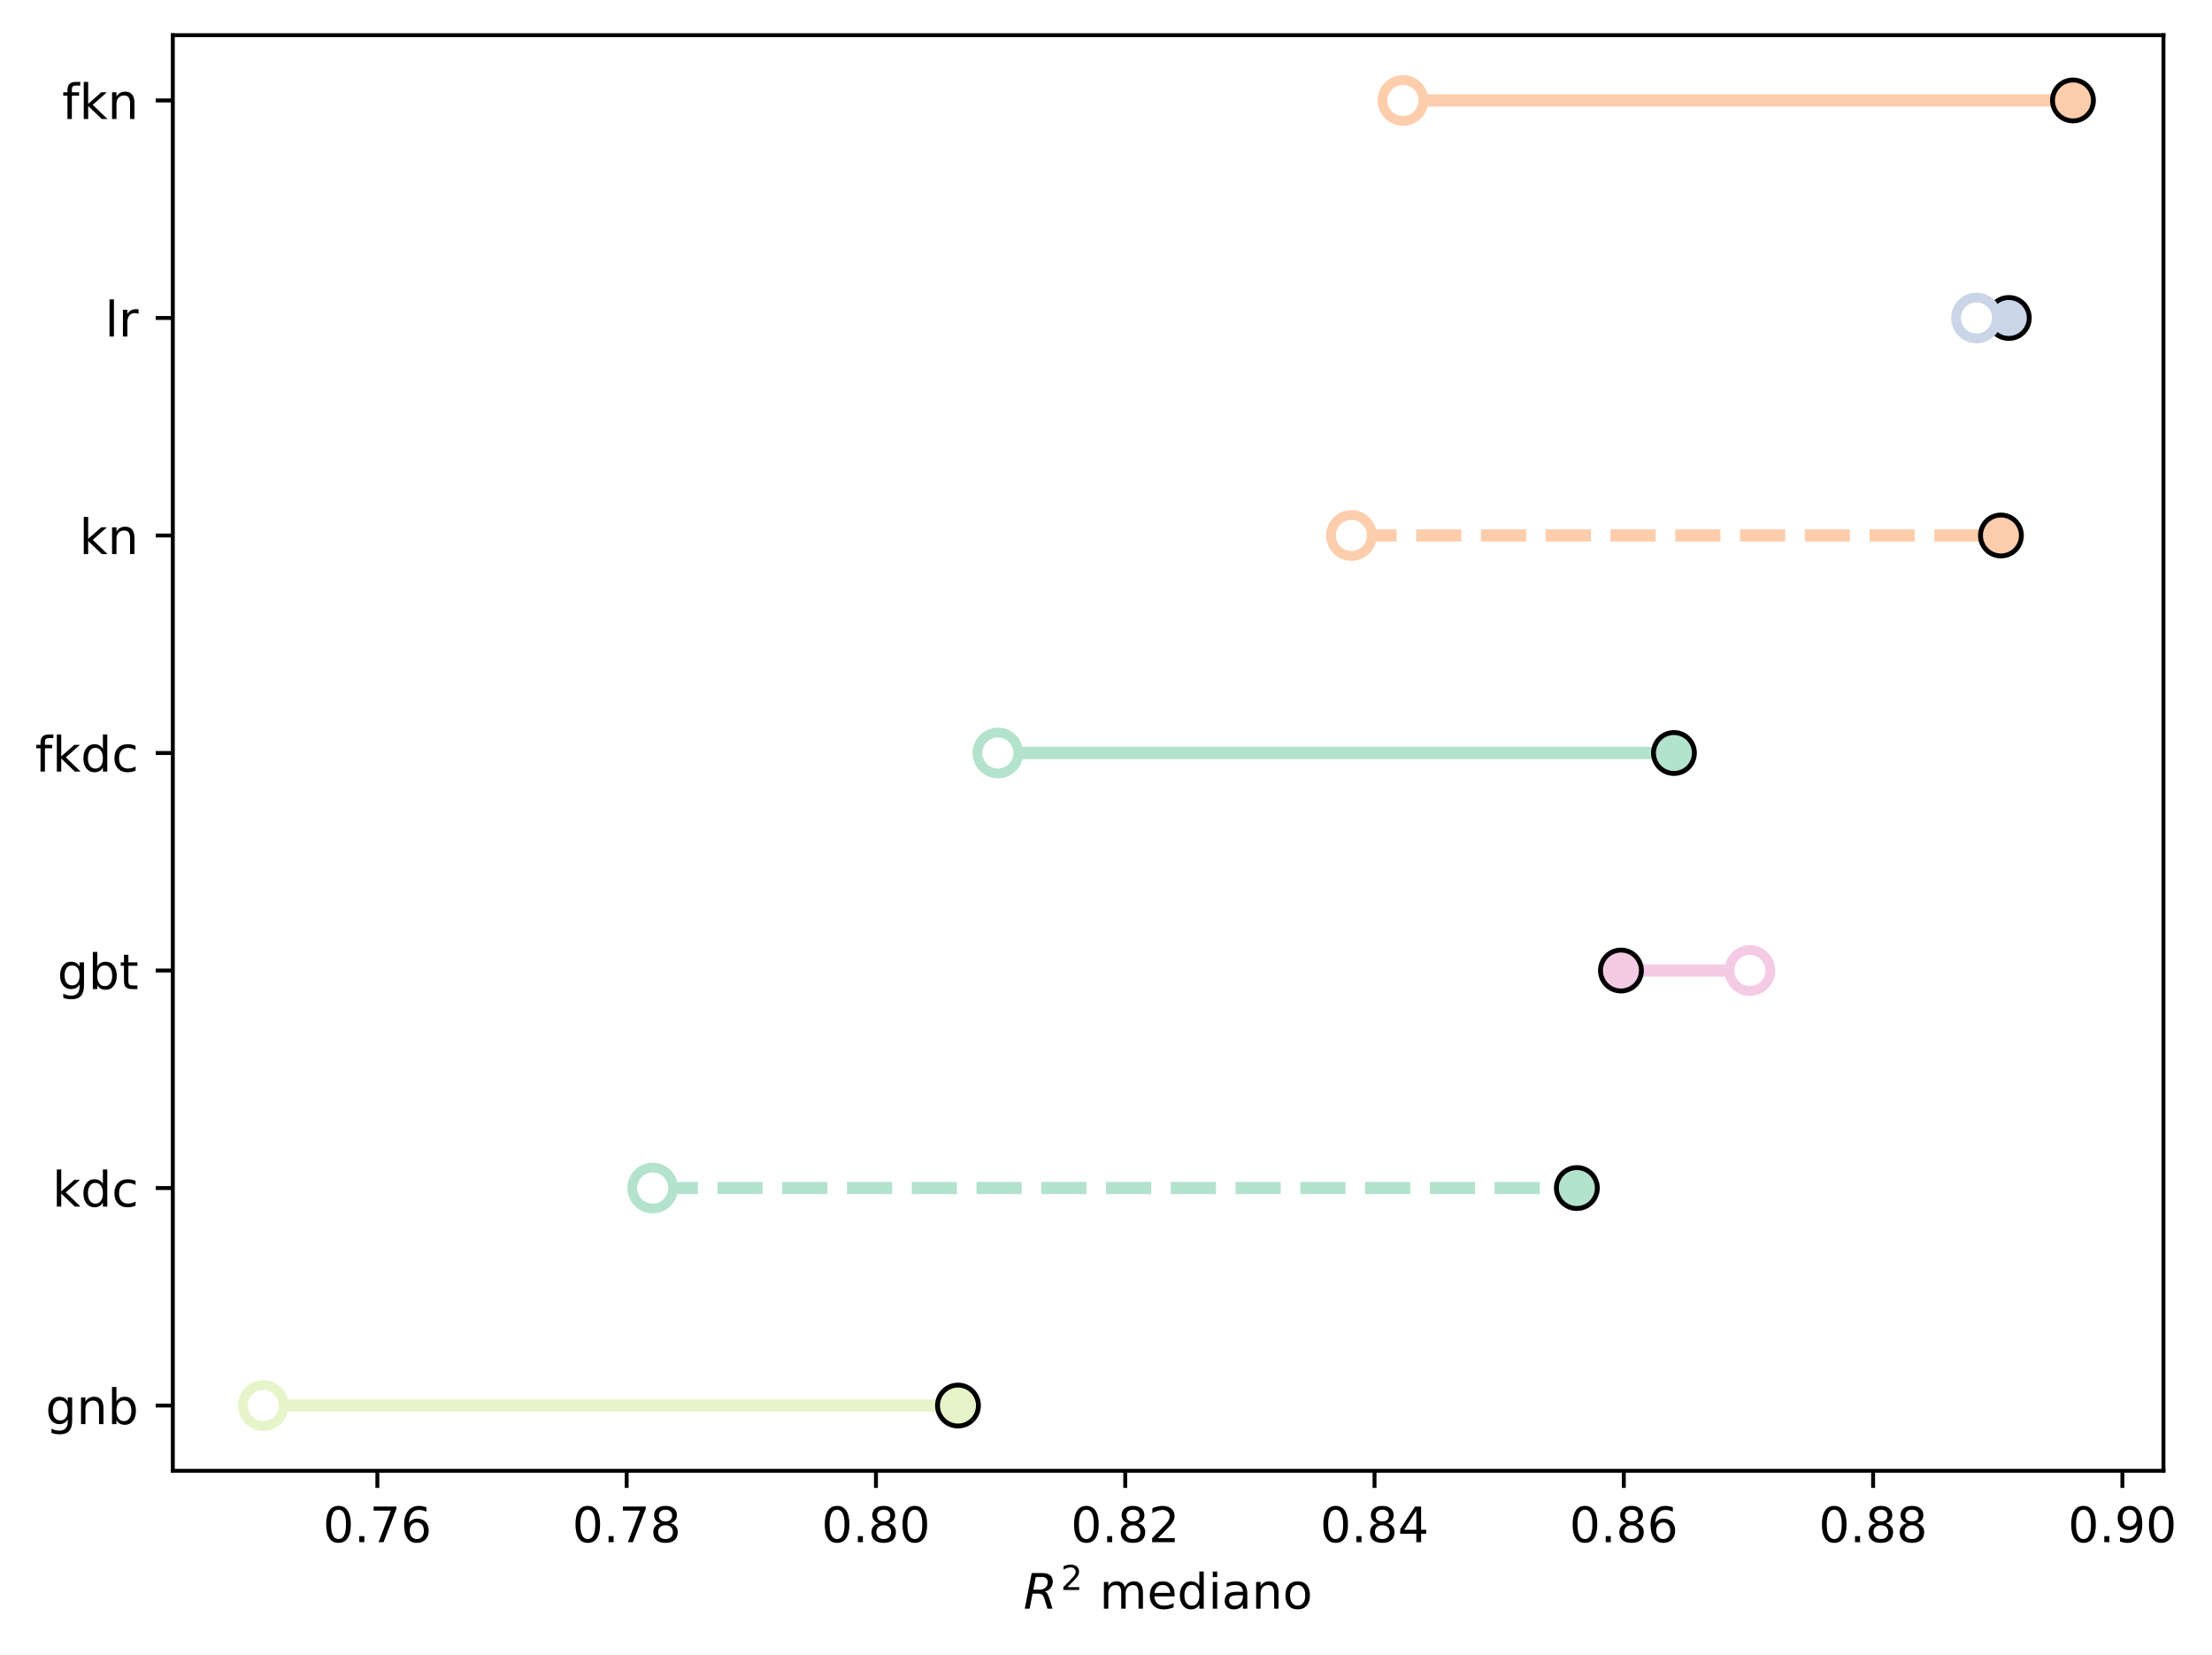
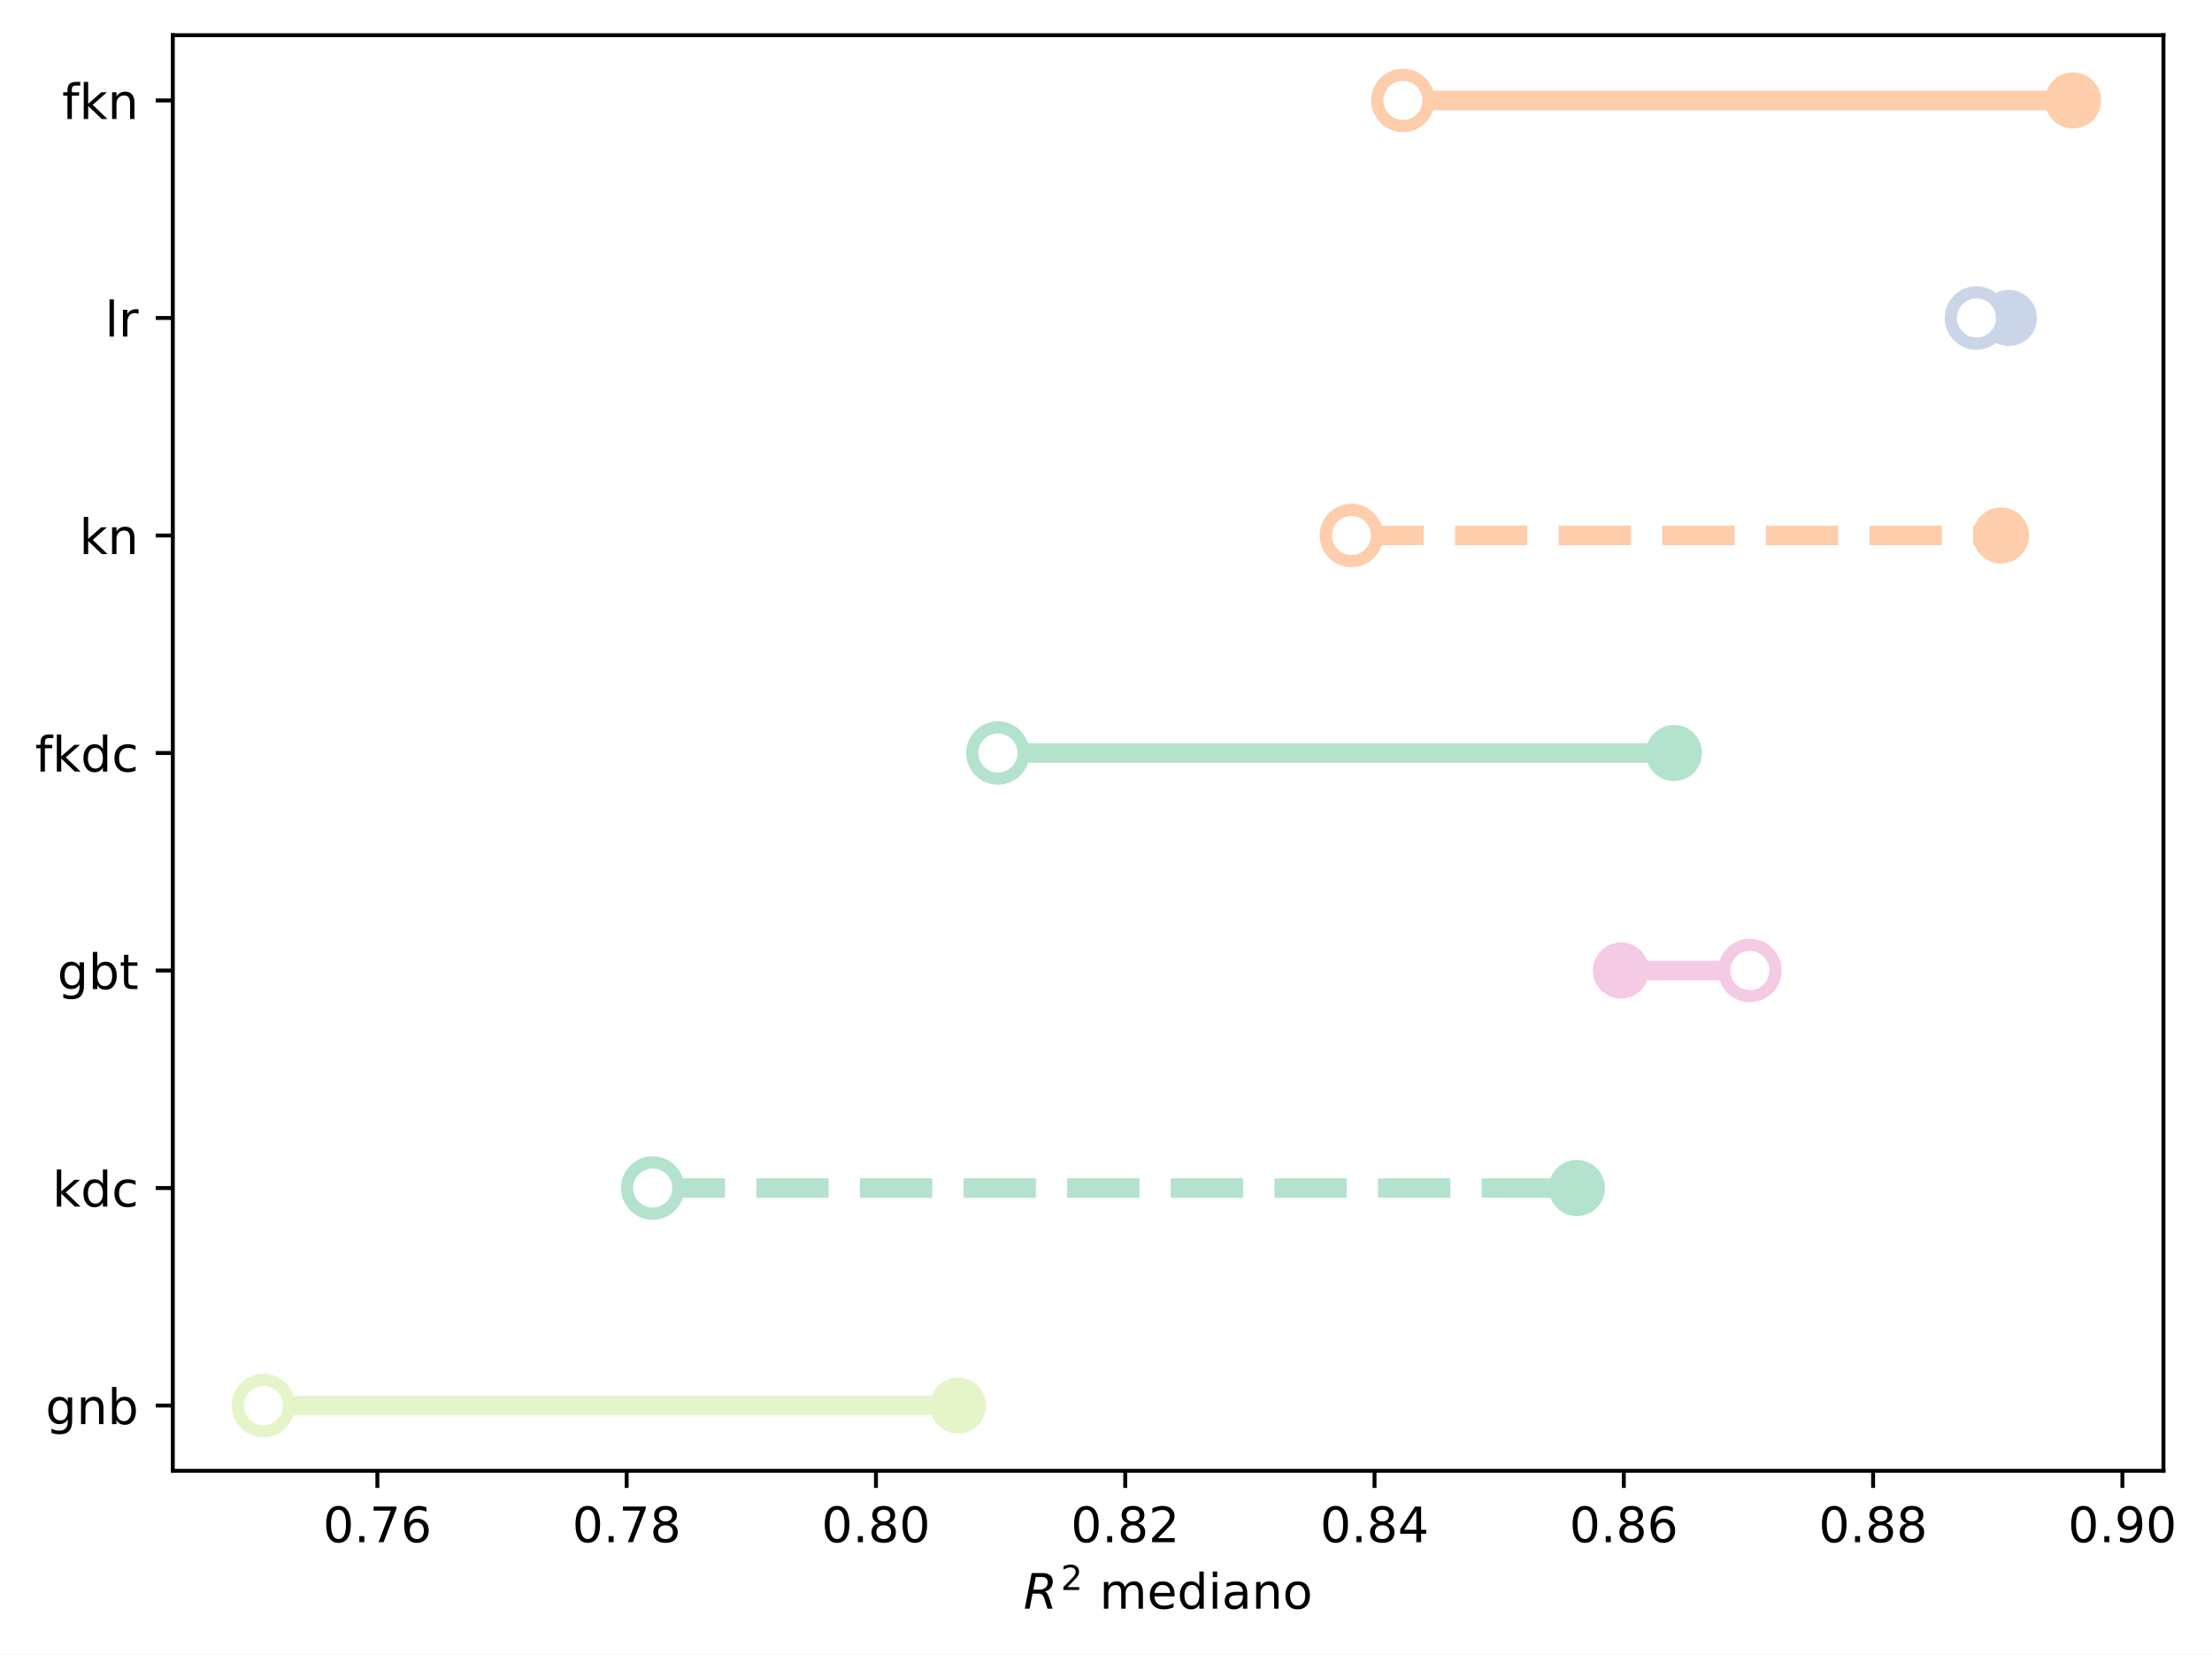
<svg xmlns="http://www.w3.org/2000/svg" xmlns:xlink="http://www.w3.org/1999/xlink" width="452.566pt" height="338.4pt" viewBox="0 0 452.566 338.4" version="1.1">
  <defs>
    <style type="text/css">*{stroke-linejoin: round; stroke-linecap: butt}</style>
  </defs>
  <g id="figure_1">
    <g id="patch_1">
      <path d="M 0 338.4  L 452.566 338.4  L 452.566 0  L 0 0  z " style="fill: #ffffff" />
    </g>
    <g id="axes_1">
      <g id="patch_2">
        <path d="M 35.358 300.844  L 442.632 300.844  L 442.632 7.2  L 35.358 7.2  z " style="fill: #ffffff" />
      </g>
      <g id="line2d_1">
-         <path d="M 53.87 287.496  L 195.998 287.496  " clip-path="url(#p94c11d3453)" style="fill: none; stroke: #e6f5c9; stroke-width: 2.5; stroke-linecap: square" />
+         <path d="M 53.87 287.496  L 195.998 287.496  " clip-path="url(#p94c11d3453)" style="fill: none; stroke: #e6f5c9; stroke-width: 4; stroke-linecap: square" />
      </g>
      <g id="line2d_2">
-         <path d="M 133.537 243.005  L 322.617 243.005  " clip-path="url(#p94c11d3453)" style="fill: none; stroke-dasharray: 9.25,4; stroke-dashoffset: 0; stroke: #b3e2cd; stroke-width: 2.5" />
+         <path d="M 133.537 243.005  L 322.617 243.005  " clip-path="url(#p94c11d3453)" style="fill: none; stroke-dasharray: 14.8,6.4; stroke-dashoffset: 0; stroke: #b3e2cd; stroke-width: 4" />
      </g>
      <g id="line2d_3">
-         <path d="M 358.016 198.513  L 331.64 198.513  " clip-path="url(#p94c11d3453)" style="fill: none; stroke: #f4cae4; stroke-width: 2.5; stroke-linecap: square" />
+         <path d="M 358.016 198.513  L 331.64 198.513  " clip-path="url(#p94c11d3453)" style="fill: none; stroke: #f4cae4; stroke-width: 4; stroke-linecap: square" />
      </g>
      <g id="line2d_4">
-         <path d="M 204.162 154.022  L 342.481 154.022  " clip-path="url(#p94c11d3453)" style="fill: none; stroke: #b3e2cd; stroke-width: 2.5; stroke-linecap: square" />
+         <path d="M 204.162 154.022  L 342.481 154.022  " clip-path="url(#p94c11d3453)" style="fill: none; stroke: #b3e2cd; stroke-width: 4; stroke-linecap: square" />
      </g>
      <g id="line2d_5">
-         <path d="M 276.498 109.53  L 409.385 109.53  " clip-path="url(#p94c11d3453)" style="fill: none; stroke-dasharray: 9.25,4; stroke-dashoffset: 0; stroke: #fdcdac; stroke-width: 2.5" />
+         <path d="M 276.498 109.53  L 409.385 109.53  " clip-path="url(#p94c11d3453)" style="fill: none; stroke-dasharray: 14.8,6.4; stroke-dashoffset: 0; stroke: #fdcdac; stroke-width: 4" />
      </g>
      <g id="line2d_6">
-         <path d="M 404.378 65.039  L 410.993 65.039  " clip-path="url(#p94c11d3453)" style="fill: none; stroke: #cbd5e8; stroke-width: 2.5; stroke-linecap: square" />
+         <path d="M 404.378 65.039  L 410.993 65.039  " clip-path="url(#p94c11d3453)" style="fill: none; stroke: #cbd5e8; stroke-width: 4; stroke-linecap: square" />
      </g>
      <g id="line2d_7">
-         <path d="M 287.042 20.547  L 424.12 20.547  " clip-path="url(#p94c11d3453)" style="fill: none; stroke: #fdcdac; stroke-width: 2.5; stroke-linecap: square" />
+         <path d="M 287.042 20.547  L 424.12 20.547  " clip-path="url(#p94c11d3453)" style="fill: none; stroke: #fdcdac; stroke-width: 4; stroke-linecap: square" />
      </g>
      <g id="matplotlib.axis_1">
        <g id="xtick_1">
          <g id="line2d_8">
            <defs>
              <path id="m38f3b05bbe" d="M 0 0  L 0 3.5  " style="stroke: #000000; stroke-width: 0.8" />
            </defs>
            <g>
              <use xlink:href="#m38f3b05bbe" x="77.209" y="300.844" style="stroke: #000000; stroke-width: 0.8" />
            </g>
          </g>
          <g id="text_1">
            <g transform="translate(66.07668 315.4422) scale(0.1 -0.1)">
              <defs>
                <path id="DejaVuSans-30" d="M 2034 4250  Q 1547 4250 1301 3770  Q 1056 3291 1056 2328  Q 1056 1369 1301 889  Q 1547 409 2034 409  Q 2525 409 2770 889  Q 3016 1369 3016 2328  Q 3016 3291 2770 3770  Q 2525 4250 2034 4250  z M 2034 4750  Q 2819 4750 3233 4129  Q 3647 3509 3647 2328  Q 3647 1150 3233 529  Q 2819 -91 2034 -91  Q 1250 -91 836 529  Q 422 1150 422 2328  Q 422 3509 836 4129  Q 1250 4750 2034 4750  z " transform="scale(0.015625)" />
                <path id="DejaVuSans-2e" d="M 684 794  L 1344 794  L 1344 0  L 684 0  L 684 794  z " transform="scale(0.015625)" />
                <path id="DejaVuSans-37" d="M 525 4666  L 3525 4666  L 3525 4397  L 1831 0  L 1172 0  L 2766 4134  L 525 4134  L 525 4666  z " transform="scale(0.015625)" />
                <path id="DejaVuSans-36" d="M 2113 2584  Q 1688 2584 1439 2293  Q 1191 2003 1191 1497  Q 1191 994 1439 701  Q 1688 409 2113 409  Q 2538 409 2786 701  Q 3034 994 3034 1497  Q 3034 2003 2786 2293  Q 2538 2584 2113 2584  z M 3366 4563  L 3366 3988  Q 3128 4100 2886 4159  Q 2644 4219 2406 4219  Q 1781 4219 1451 3797  Q 1122 3375 1075 2522  Q 1259 2794 1537 2939  Q 1816 3084 2150 3084  Q 2853 3084 3261 2657  Q 3669 2231 3669 1497  Q 3669 778 3244 343  Q 2819 -91 2113 -91  Q 1303 -91 875 529  Q 447 1150 447 2328  Q 447 3434 972 4092  Q 1497 4750 2381 4750  Q 2619 4750 2861 4703  Q 3103 4656 3366 4563  z " transform="scale(0.015625)" />
              </defs>
              <use xlink:href="#DejaVuSans-30" />
              <use xlink:href="#DejaVuSans-2e" transform="translate(63.62305 0)" />
              <use xlink:href="#DejaVuSans-37" transform="translate(95.41016 0)" />
              <use xlink:href="#DejaVuSans-36" transform="translate(159.0332 0)" />
            </g>
          </g>
        </g>
        <g id="xtick_2">
          <g id="line2d_9">
            <g>
              <use xlink:href="#m38f3b05bbe" x="128.213" y="300.844" style="stroke: #000000; stroke-width: 0.8" />
            </g>
          </g>
          <g id="text_2">
            <g transform="translate(117.08 315.4422) scale(0.1 -0.1)">
              <defs>
                <path id="DejaVuSans-38" d="M 2034 2216  Q 1584 2216 1326 1975  Q 1069 1734 1069 1313  Q 1069 891 1326 650  Q 1584 409 2034 409  Q 2484 409 2743 651  Q 3003 894 3003 1313  Q 3003 1734 2745 1975  Q 2488 2216 2034 2216  z M 1403 2484  Q 997 2584 770 2862  Q 544 3141 544 3541  Q 544 4100 942 4425  Q 1341 4750 2034 4750  Q 2731 4750 3128 4425  Q 3525 4100 3525 3541  Q 3525 3141 3298 2862  Q 3072 2584 2669 2484  Q 3125 2378 3379 2068  Q 3634 1759 3634 1313  Q 3634 634 3220 271  Q 2806 -91 2034 -91  Q 1263 -91 848 271  Q 434 634 434 1313  Q 434 1759 690 2068  Q 947 2378 1403 2484  z M 1172 3481  Q 1172 3119 1398 2916  Q 1625 2713 2034 2713  Q 2441 2713 2670 2916  Q 2900 3119 2900 3481  Q 2900 3844 2670 4047  Q 2441 4250 2034 4250  Q 1625 4250 1398 4047  Q 1172 3844 1172 3481  z " transform="scale(0.015625)" />
              </defs>
              <use xlink:href="#DejaVuSans-30" />
              <use xlink:href="#DejaVuSans-2e" transform="translate(63.62305 0)" />
              <use xlink:href="#DejaVuSans-37" transform="translate(95.41016 0)" />
              <use xlink:href="#DejaVuSans-38" transform="translate(159.0332 0)" />
            </g>
          </g>
        </g>
        <g id="xtick_3">
          <g id="line2d_10">
            <g>
              <use xlink:href="#m38f3b05bbe" x="179.216" y="300.844" style="stroke: #000000; stroke-width: 0.8" />
            </g>
          </g>
          <g id="text_3">
            <g transform="translate(168.0834 315.4422) scale(0.1 -0.1)">
              <use xlink:href="#DejaVuSans-30" />
              <use xlink:href="#DejaVuSans-2e" transform="translate(63.62305 0)" />
              <use xlink:href="#DejaVuSans-38" transform="translate(95.41016 0)" />
              <use xlink:href="#DejaVuSans-30" transform="translate(159.0332 0)" />
            </g>
          </g>
        </g>
        <g id="xtick_4">
          <g id="line2d_11">
            <g>
              <use xlink:href="#m38f3b05bbe" x="230.22" y="300.844" style="stroke: #000000; stroke-width: 0.8" />
            </g>
          </g>
          <g id="text_4">
            <g transform="translate(219.0867 315.4422) scale(0.1 -0.1)">
              <defs>
                <path id="DejaVuSans-32" d="M 1228 531  L 3431 531  L 3431 0  L 469 0  L 469 531  Q 828 903 1448 1529  Q 2069 2156 2228 2338  Q 2531 2678 2651 2914  Q 2772 3150 2772 3378  Q 2772 3750 2511 3984  Q 2250 4219 1831 4219  Q 1534 4219 1204 4116  Q 875 4013 500 3803  L 500 4441  Q 881 4594 1212 4672  Q 1544 4750 1819 4750  Q 2544 4750 2975 4387  Q 3406 4025 3406 3419  Q 3406 3131 3298 2873  Q 3191 2616 2906 2266  Q 2828 2175 2409 1742  Q 1991 1309 1228 531  z " transform="scale(0.015625)" />
              </defs>
              <use xlink:href="#DejaVuSans-30" />
              <use xlink:href="#DejaVuSans-2e" transform="translate(63.62305 0)" />
              <use xlink:href="#DejaVuSans-38" transform="translate(95.41016 0)" />
              <use xlink:href="#DejaVuSans-32" transform="translate(159.0332 0)" />
            </g>
          </g>
        </g>
        <g id="xtick_5">
          <g id="line2d_12">
            <g>
              <use xlink:href="#m38f3b05bbe" x="281.223" y="300.844" style="stroke: #000000; stroke-width: 0.8" />
            </g>
          </g>
          <g id="text_5">
            <g transform="translate(270.09 315.4422) scale(0.1 -0.1)">
              <defs>
                <path id="DejaVuSans-34" d="M 2419 4116  L 825 1625  L 2419 1625  L 2419 4116  z M 2253 4666  L 3047 4666  L 3047 1625  L 3713 1625  L 3713 1100  L 3047 1100  L 3047 0  L 2419 0  L 2419 1100  L 313 1100  L 313 1709  L 2253 4666  z " transform="scale(0.015625)" />
              </defs>
              <use xlink:href="#DejaVuSans-30" />
              <use xlink:href="#DejaVuSans-2e" transform="translate(63.62305 0)" />
              <use xlink:href="#DejaVuSans-38" transform="translate(95.41016 0)" />
              <use xlink:href="#DejaVuSans-34" transform="translate(159.0332 0)" />
            </g>
          </g>
        </g>
        <g id="xtick_6">
          <g id="line2d_13">
            <g>
              <use xlink:href="#m38f3b05bbe" x="332.226" y="300.844" style="stroke: #000000; stroke-width: 0.8" />
            </g>
          </g>
          <g id="text_6">
            <g transform="translate(321.0934 315.4422) scale(0.1 -0.1)">
              <use xlink:href="#DejaVuSans-30" />
              <use xlink:href="#DejaVuSans-2e" transform="translate(63.62305 0)" />
              <use xlink:href="#DejaVuSans-38" transform="translate(95.41016 0)" />
              <use xlink:href="#DejaVuSans-36" transform="translate(159.0332 0)" />
            </g>
          </g>
        </g>
        <g id="xtick_7">
          <g id="line2d_14">
            <g>
              <use xlink:href="#m38f3b05bbe" x="383.23" y="300.844" style="stroke: #000000; stroke-width: 0.8" />
            </g>
          </g>
          <g id="text_7">
            <g transform="translate(372.0967 315.4422) scale(0.1 -0.1)">
              <use xlink:href="#DejaVuSans-30" />
              <use xlink:href="#DejaVuSans-2e" transform="translate(63.62305 0)" />
              <use xlink:href="#DejaVuSans-38" transform="translate(95.41016 0)" />
              <use xlink:href="#DejaVuSans-38" transform="translate(159.0332 0)" />
            </g>
          </g>
        </g>
        <g id="xtick_8">
          <g id="line2d_15">
            <g>
              <use xlink:href="#m38f3b05bbe" x="434.233" y="300.844" style="stroke: #000000; stroke-width: 0.8" />
            </g>
          </g>
          <g id="text_8">
            <g transform="translate(423.1 315.4422) scale(0.1 -0.1)">
              <defs>
                <path id="DejaVuSans-39" d="M 703 97  L 703 672  Q 941 559 1184 500  Q 1428 441 1663 441  Q 2288 441 2617 861  Q 2947 1281 2994 2138  Q 2813 1869 2534 1725  Q 2256 1581 1919 1581  Q 1219 1581 811 2004  Q 403 2428 403 3163  Q 403 3881 828 4315  Q 1253 4750 1959 4750  Q 2769 4750 3195 4129  Q 3622 3509 3622 2328  Q 3622 1225 3098 567  Q 2575 -91 1691 -91  Q 1453 -91 1209 -44  Q 966 3 703 97  z M 1959 2075  Q 2384 2075 2632 2365  Q 2881 2656 2881 3163  Q 2881 3666 2632 3958  Q 2384 4250 1959 4250  Q 1534 4250 1286 3958  Q 1038 3666 1038 3163  Q 1038 2656 1286 2365  Q 1534 2075 1959 2075  z " transform="scale(0.015625)" />
              </defs>
              <use xlink:href="#DejaVuSans-30" />
              <use xlink:href="#DejaVuSans-2e" transform="translate(63.62305 0)" />
              <use xlink:href="#DejaVuSans-39" transform="translate(95.41016 0)" />
              <use xlink:href="#DejaVuSans-30" transform="translate(159.0332 0)" />
            </g>
          </g>
        </g>
        <g id="text_9">
          <g transform="translate(209.3949 329.1203) scale(0.1 -0.1)">
            <defs>
              <path id="DejaVuSans-Oblique-52" d="M 1613 4147  L 1294 2491  L 2106 2491  Q 2584 2491 2879 2755  Q 3175 3019 3175 3444  Q 3175 3784 2976 3965  Q 2778 4147 2406 4147  L 1613 4147  z M 2772 2241  Q 2972 2194 3105 2009  Q 3238 1825 3413 1275  L 3809 0  L 3144 0  L 2778 1197  Q 2638 1659 2453 1815  Q 2269 1972 1888 1972  L 1191 1972  L 806 0  L 172 0  L 1081 4666  L 2503 4666  Q 3150 4666 3495 4373  Q 3841 4081 3841 3531  Q 3841 3044 3547 2687  Q 3253 2331 2772 2241  z " transform="scale(0.015625)" />
              <path id="DejaVuSans-20" transform="scale(0.015625)" />
              <path id="DejaVuSans-6d" d="M 3328 2828  Q 3544 3216 3844 3400  Q 4144 3584 4550 3584  Q 5097 3584 5394 3201  Q 5691 2819 5691 2113  L 5691 0  L 5113 0  L 5113 2094  Q 5113 2597 4934 2840  Q 4756 3084 4391 3084  Q 3944 3084 3684 2787  Q 3425 2491 3425 1978  L 3425 0  L 2847 0  L 2847 2094  Q 2847 2600 2669 2842  Q 2491 3084 2119 3084  Q 1678 3084 1418 2786  Q 1159 2488 1159 1978  L 1159 0  L 581 0  L 581 3500  L 1159 3500  L 1159 2956  Q 1356 3278 1631 3431  Q 1906 3584 2284 3584  Q 2666 3584 2933 3390  Q 3200 3197 3328 2828  z " transform="scale(0.015625)" />
              <path id="DejaVuSans-65" d="M 3597 1894  L 3597 1613  L 953 1613  Q 991 1019 1311 708  Q 1631 397 2203 397  Q 2534 397 2845 478  Q 3156 559 3463 722  L 3463 178  Q 3153 47 2828 -22  Q 2503 -91 2169 -91  Q 1331 -91 842 396  Q 353 884 353 1716  Q 353 2575 817 3079  Q 1281 3584 2069 3584  Q 2775 3584 3186 3129  Q 3597 2675 3597 1894  z M 3022 2063  Q 3016 2534 2758 2815  Q 2500 3097 2075 3097  Q 1594 3097 1305 2825  Q 1016 2553 972 2059  L 3022 2063  z " transform="scale(0.015625)" />
              <path id="DejaVuSans-64" d="M 2906 2969  L 2906 4863  L 3481 4863  L 3481 0  L 2906 0  L 2906 525  Q 2725 213 2448 61  Q 2172 -91 1784 -91  Q 1150 -91 751 415  Q 353 922 353 1747  Q 353 2572 751 3078  Q 1150 3584 1784 3584  Q 2172 3584 2448 3432  Q 2725 3281 2906 2969  z M 947 1747  Q 947 1113 1208 752  Q 1469 391 1925 391  Q 2381 391 2643 752  Q 2906 1113 2906 1747  Q 2906 2381 2643 2742  Q 2381 3103 1925 3103  Q 1469 3103 1208 2742  Q 947 2381 947 1747  z " transform="scale(0.015625)" />
              <path id="DejaVuSans-69" d="M 603 3500  L 1178 3500  L 1178 0  L 603 0  L 603 3500  z M 603 4863  L 1178 4863  L 1178 4134  L 603 4134  L 603 4863  z " transform="scale(0.015625)" />
              <path id="DejaVuSans-61" d="M 2194 1759  Q 1497 1759 1228 1600  Q 959 1441 959 1056  Q 959 750 1161 570  Q 1363 391 1709 391  Q 2188 391 2477 730  Q 2766 1069 2766 1631  L 2766 1759  L 2194 1759  z M 3341 1997  L 3341 0  L 2766 0  L 2766 531  Q 2569 213 2275 61  Q 1981 -91 1556 -91  Q 1019 -91 701 211  Q 384 513 384 1019  Q 384 1609 779 1909  Q 1175 2209 1959 2209  L 2766 2209  L 2766 2266  Q 2766 2663 2505 2880  Q 2244 3097 1772 3097  Q 1472 3097 1187 3025  Q 903 2953 641 2809  L 641 3341  Q 956 3463 1253 3523  Q 1550 3584 1831 3584  Q 2591 3584 2966 3190  Q 3341 2797 3341 1997  z " transform="scale(0.015625)" />
              <path id="DejaVuSans-6e" d="M 3513 2113  L 3513 0  L 2938 0  L 2938 2094  Q 2938 2591 2744 2837  Q 2550 3084 2163 3084  Q 1697 3084 1428 2787  Q 1159 2491 1159 1978  L 1159 0  L 581 0  L 581 3500  L 1159 3500  L 1159 2956  Q 1366 3272 1645 3428  Q 1925 3584 2291 3584  Q 2894 3584 3203 3211  Q 3513 2838 3513 2113  z " transform="scale(0.015625)" />
              <path id="DejaVuSans-6f" d="M 1959 3097  Q 1497 3097 1228 2736  Q 959 2375 959 1747  Q 959 1119 1226 758  Q 1494 397 1959 397  Q 2419 397 2687 759  Q 2956 1122 2956 1747  Q 2956 2369 2687 2733  Q 2419 3097 1959 3097  z M 1959 3584  Q 2709 3584 3137 3096  Q 3566 2609 3566 1747  Q 3566 888 3137 398  Q 2709 -91 1959 -91  Q 1206 -91 779 398  Q 353 888 353 1747  Q 353 2609 779 3096  Q 1206 3584 1959 3584  z " transform="scale(0.015625)" />
            </defs>
            <use xlink:href="#DejaVuSans-Oblique-52" transform="translate(0 0.765625)" />
            <use xlink:href="#DejaVuSans-32" transform="translate(76.49919 39.04688) scale(0.7)" />
            <use xlink:href="#DejaVuSans-20" transform="translate(123.7697 0.765625)" />
            <use xlink:href="#DejaVuSans-6d" transform="translate(155.5568 0.765625)" />
            <use xlink:href="#DejaVuSans-65" transform="translate(252.9689 0.765625)" />
            <use xlink:href="#DejaVuSans-64" transform="translate(314.4924 0.765625)" />
            <use xlink:href="#DejaVuSans-69" transform="translate(377.9689 0.765625)" />
            <use xlink:href="#DejaVuSans-61" transform="translate(405.7521 0.765625)" />
            <use xlink:href="#DejaVuSans-6e" transform="translate(467.0314 0.765625)" />
            <use xlink:href="#DejaVuSans-6f" transform="translate(530.4103 0.765625)" />
          </g>
        </g>
      </g>
      <g id="matplotlib.axis_2">
        <g id="ytick_1">
          <g id="line2d_16">
            <defs>
              <path id="mbd2f377c6c" d="M 0 0  L -3.5 0  " style="stroke: #000000; stroke-width: 0.8" />
            </defs>
            <g>
              <use xlink:href="#mbd2f377c6c" x="35.358" y="287.496" style="stroke: #000000; stroke-width: 0.8" />
            </g>
          </g>
          <g id="text_10">
            <g transform="translate(9.323438 291.2955) scale(0.1 -0.1)">
              <defs>
                <path id="DejaVuSans-67" d="M 2906 1791  Q 2906 2416 2648 2759  Q 2391 3103 1925 3103  Q 1463 3103 1205 2759  Q 947 2416 947 1791  Q 947 1169 1205 825  Q 1463 481 1925 481  Q 2391 481 2648 825  Q 2906 1169 2906 1791  z M 3481 434  Q 3481 -459 3084 -895  Q 2688 -1331 1869 -1331  Q 1566 -1331 1297 -1286  Q 1028 -1241 775 -1147  L 775 -588  Q 1028 -725 1275 -790  Q 1522 -856 1778 -856  Q 2344 -856 2625 -561  Q 2906 -266 2906 331  L 2906 616  Q 2728 306 2450 153  Q 2172 0 1784 0  Q 1141 0 747 490  Q 353 981 353 1791  Q 353 2603 747 3093  Q 1141 3584 1784 3584  Q 2172 3584 2450 3431  Q 2728 3278 2906 2969  L 2906 3500  L 3481 3500  L 3481 434  z " transform="scale(0.015625)" />
                <path id="DejaVuSans-62" d="M 3116 1747  Q 3116 2381 2855 2742  Q 2594 3103 2138 3103  Q 1681 3103 1420 2742  Q 1159 2381 1159 1747  Q 1159 1113 1420 752  Q 1681 391 2138 391  Q 2594 391 2855 752  Q 3116 1113 3116 1747  z M 1159 2969  Q 1341 3281 1617 3432  Q 1894 3584 2278 3584  Q 2916 3584 3314 3078  Q 3713 2572 3713 1747  Q 3713 922 3314 415  Q 2916 -91 2278 -91  Q 1894 -91 1617 61  Q 1341 213 1159 525  L 1159 0  L 581 0  L 581 4863  L 1159 4863  L 1159 2969  z " transform="scale(0.015625)" />
              </defs>
              <use xlink:href="#DejaVuSans-67" />
              <use xlink:href="#DejaVuSans-6e" transform="translate(63.47656 0)" />
              <use xlink:href="#DejaVuSans-62" transform="translate(126.8555 0)" />
            </g>
          </g>
        </g>
        <g id="ytick_2">
          <g id="line2d_17">
            <g>
              <use xlink:href="#mbd2f377c6c" x="35.358" y="243.005" style="stroke: #000000; stroke-width: 0.8" />
            </g>
          </g>
          <g id="text_11">
            <g transform="translate(10.72031 246.804) scale(0.1 -0.1)">
              <defs>
                <path id="DejaVuSans-6b" d="M 581 4863  L 1159 4863  L 1159 1991  L 2875 3500  L 3609 3500  L 1753 1863  L 3688 0  L 2938 0  L 1159 1709  L 1159 0  L 581 0  L 581 4863  z " transform="scale(0.015625)" />
                <path id="DejaVuSans-63" d="M 3122 3366  L 3122 2828  Q 2878 2963 2633 3030  Q 2388 3097 2138 3097  Q 1578 3097 1268 2742  Q 959 2388 959 1747  Q 959 1106 1268 751  Q 1578 397 2138 397  Q 2388 397 2633 464  Q 2878 531 3122 666  L 3122 134  Q 2881 22 2623 -34  Q 2366 -91 2075 -91  Q 1284 -91 818 406  Q 353 903 353 1747  Q 353 2603 823 3093  Q 1294 3584 2113 3584  Q 2378 3584 2631 3529  Q 2884 3475 3122 3366  z " transform="scale(0.015625)" />
              </defs>
              <use xlink:href="#DejaVuSans-6b" />
              <use xlink:href="#DejaVuSans-64" transform="translate(57.91016 0)" />
              <use xlink:href="#DejaVuSans-63" transform="translate(121.3867 0)" />
            </g>
          </g>
        </g>
        <g id="ytick_3">
          <g id="line2d_18">
            <g>
              <use xlink:href="#mbd2f377c6c" x="35.358" y="198.513" style="stroke: #000000; stroke-width: 0.8" />
            </g>
          </g>
          <g id="text_12">
            <g transform="translate(11.74062 202.3126) scale(0.1 -0.1)">
              <defs>
                <path id="DejaVuSans-74" d="M 1172 4494  L 1172 3500  L 2356 3500  L 2356 3053  L 1172 3053  L 1172 1153  Q 1172 725 1289 603  Q 1406 481 1766 481  L 2356 481  L 2356 0  L 1766 0  Q 1100 0 847 248  Q 594 497 594 1153  L 594 3053  L 172 3053  L 172 3500  L 594 3500  L 594 4494  L 1172 4494  z " transform="scale(0.015625)" />
              </defs>
              <use xlink:href="#DejaVuSans-67" />
              <use xlink:href="#DejaVuSans-62" transform="translate(63.47656 0)" />
              <use xlink:href="#DejaVuSans-74" transform="translate(126.9531 0)" />
            </g>
          </g>
        </g>
        <g id="ytick_4">
          <g id="line2d_19">
            <g>
              <use xlink:href="#mbd2f377c6c" x="35.358" y="154.022" style="stroke: #000000; stroke-width: 0.8" />
            </g>
          </g>
          <g id="text_13">
            <g transform="translate(7.2 157.8211) scale(0.1 -0.1)">
              <defs>
                <path id="DejaVuSans-66" d="M 2375 4863  L 2375 4384  L 1825 4384  Q 1516 4384 1395 4259  Q 1275 4134 1275 3809  L 1275 3500  L 2222 3500  L 2222 3053  L 1275 3053  L 1275 0  L 697 0  L 697 3053  L 147 3053  L 147 3500  L 697 3500  L 697 3744  Q 697 4328 969 4595  Q 1241 4863 1831 4863  L 2375 4863  z " transform="scale(0.015625)" />
              </defs>
              <use xlink:href="#DejaVuSans-66" />
              <use xlink:href="#DejaVuSans-6b" transform="translate(35.20508 0)" />
              <use xlink:href="#DejaVuSans-64" transform="translate(93.11523 0)" />
              <use xlink:href="#DejaVuSans-63" transform="translate(156.5918 0)" />
            </g>
          </g>
        </g>
        <g id="ytick_5">
          <g id="line2d_20">
            <g>
              <use xlink:href="#mbd2f377c6c" x="35.358" y="109.53" style="stroke: #000000; stroke-width: 0.8" />
            </g>
          </g>
          <g id="text_14">
            <g transform="translate(16.22969 113.3296) scale(0.1 -0.1)">
              <use xlink:href="#DejaVuSans-6b" />
              <use xlink:href="#DejaVuSans-6e" transform="translate(57.91016 0)" />
            </g>
          </g>
        </g>
        <g id="ytick_6">
          <g id="line2d_21">
            <g>
              <use xlink:href="#mbd2f377c6c" x="35.358" y="65.039" style="stroke: #000000; stroke-width: 0.8" />
            </g>
          </g>
          <g id="text_15">
            <g transform="translate(21.46875 68.83814) scale(0.1 -0.1)">
              <defs>
                <path id="DejaVuSans-6c" d="M 603 4863  L 1178 4863  L 1178 0  L 603 0  L 603 4863  z " transform="scale(0.015625)" />
                <path id="DejaVuSans-72" d="M 2631 2963  Q 2534 3019 2420 3045  Q 2306 3072 2169 3072  Q 1681 3072 1420 2755  Q 1159 2438 1159 1844  L 1159 0  L 581 0  L 581 3500  L 1159 3500  L 1159 2956  Q 1341 3275 1631 3429  Q 1922 3584 2338 3584  Q 2397 3584 2469 3576  Q 2541 3569 2628 3553  L 2631 2963  z " transform="scale(0.015625)" />
              </defs>
              <use xlink:href="#DejaVuSans-6c" />
              <use xlink:href="#DejaVuSans-72" transform="translate(27.7832 0)" />
            </g>
          </g>
        </g>
        <g id="ytick_7">
          <g id="line2d_22">
            <g>
              <use xlink:href="#mbd2f377c6c" x="35.358" y="20.547" style="stroke: #000000; stroke-width: 0.8" />
            </g>
          </g>
          <g id="text_16">
            <g transform="translate(12.70937 24.34666) scale(0.1 -0.1)">
              <use xlink:href="#DejaVuSans-66" />
              <use xlink:href="#DejaVuSans-6b" transform="translate(35.20508 0)" />
              <use xlink:href="#DejaVuSans-6e" transform="translate(93.11523 0)" />
            </g>
          </g>
        </g>
      </g>
      <g id="PathCollection_1">
        <defs>
-           <path id="mc0f73fe327" d="M 0 4.183  C 1.109 4.183 2.174 3.743 2.958 2.958  C 3.743 2.174 4.183 1.109 4.183 0  C 4.183 -1.109 3.743 -2.174 2.958 -2.958  C 2.174 -3.743 1.109 -4.183 0 -4.183  C -1.109 -4.183 -2.174 -3.743 -2.958 -2.958  C -3.743 -2.174 -4.183 -1.109 -4.183 0  C -4.183 1.109 -3.743 2.174 -2.958 2.958  C -2.174 3.743 -1.109 4.183 0 4.183  z " style="stroke: #000000" />
-         </defs>
-         <g clip-path="url(#p94c11d3453)">
-           <use xlink:href="#mc0f73fe327" x="195.998" y="287.496" style="fill: #e6f5c9; stroke: #000000" />
+           <path id="mc347e6bb19" d="M 0 5.244  C 1.391 5.244 2.725 4.691 3.708 3.708  C 4.691 2.725 5.244 1.391 5.244 0  C 5.244 -1.391 4.691 -2.725 3.708 -3.708  C 2.725 -4.691 1.391 -5.244 0 -5.244  C -1.391 -5.244 -2.725 -4.691 -3.708 -3.708  C -4.691 -2.725 -5.244 -1.391 -5.244 0  C -5.244 1.391 -4.691 2.725 -3.708 3.708  C -2.725 4.691 -1.391 5.244 0 5.244  z " style="stroke: #e6f5c9" />
+         </defs>
+         <g clip-path="url(#p94c11d3453)">
+           <use xlink:href="#mc347e6bb19" x="195.998" y="287.496" style="fill: #e6f5c9; stroke: #e6f5c9" />
        </g>
      </g>
      <g id="PathCollection_2">
        <defs>
-           <path id="ma31b6b790f" d="M 0 4.183  C 1.109 4.183 2.174 3.743 2.958 2.958  C 3.743 2.174 4.183 1.109 4.183 0  C 4.183 -1.109 3.743 -2.174 2.958 -2.958  C 2.174 -3.743 1.109 -4.183 0 -4.183  C -1.109 -4.183 -2.174 -3.743 -2.958 -2.958  C -3.743 -2.174 -4.183 -1.109 -4.183 0  C -4.183 1.109 -3.743 2.174 -2.958 2.958  C -2.174 3.743 -1.109 4.183 0 4.183  z " style="stroke: #e6f5c9; stroke-width: 2" />
-         </defs>
-         <g clip-path="url(#p94c11d3453)">
-           <use xlink:href="#ma31b6b790f" x="53.87" y="287.496" style="fill: #ffffff; stroke: #e6f5c9; stroke-width: 2" />
+           <path id="m69fabe92b5" d="M 0 5.244  C 1.391 5.244 2.725 4.691 3.708 3.708  C 4.691 2.725 5.244 1.391 5.244 0  C 5.244 -1.391 4.691 -2.725 3.708 -3.708  C 2.725 -4.691 1.391 -5.244 0 -5.244  C -1.391 -5.244 -2.725 -4.691 -3.708 -3.708  C -4.691 -2.725 -5.244 -1.391 -5.244 0  C -5.244 1.391 -4.691 2.725 -3.708 3.708  C -2.725 4.691 -1.391 5.244 0 5.244  z " style="stroke: #e6f5c9; stroke-width: 2.5" />
+         </defs>
+         <g clip-path="url(#p94c11d3453)">
+           <use xlink:href="#m69fabe92b5" x="53.87" y="287.496" style="fill: #ffffff; stroke: #e6f5c9; stroke-width: 2.5" />
        </g>
      </g>
      <g id="PathCollection_3">
        <defs>
-           <path id="mc43c6efc77" d="M 0 4.183  C 1.109 4.183 2.174 3.743 2.958 2.958  C 3.743 2.174 4.183 1.109 4.183 0  C 4.183 -1.109 3.743 -2.174 2.958 -2.958  C 2.174 -3.743 1.109 -4.183 0 -4.183  C -1.109 -4.183 -2.174 -3.743 -2.958 -2.958  C -3.743 -2.174 -4.183 -1.109 -4.183 0  C -4.183 1.109 -3.743 2.174 -2.958 2.958  C -2.174 3.743 -1.109 4.183 0 4.183  z " style="stroke: #000000" />
-         </defs>
-         <g clip-path="url(#p94c11d3453)">
-           <use xlink:href="#mc43c6efc77" x="322.617" y="243.005" style="fill: #b3e2cd; stroke: #000000" />
+           <path id="m1665d279d3" d="M 0 5.244  C 1.391 5.244 2.725 4.691 3.708 3.708  C 4.691 2.725 5.244 1.391 5.244 0  C 5.244 -1.391 4.691 -2.725 3.708 -3.708  C 2.725 -4.691 1.391 -5.244 0 -5.244  C -1.391 -5.244 -2.725 -4.691 -3.708 -3.708  C -4.691 -2.725 -5.244 -1.391 -5.244 0  C -5.244 1.391 -4.691 2.725 -3.708 3.708  C -2.725 4.691 -1.391 5.244 0 5.244  z " style="stroke: #b3e2cd" />
+         </defs>
+         <g clip-path="url(#p94c11d3453)">
+           <use xlink:href="#m1665d279d3" x="322.617" y="243.005" style="fill: #b3e2cd; stroke: #b3e2cd" />
        </g>
      </g>
      <g id="PathCollection_4">
        <defs>
-           <path id="m9fbe4a47ba" d="M 0 4.183  C 1.109 4.183 2.174 3.743 2.958 2.958  C 3.743 2.174 4.183 1.109 4.183 0  C 4.183 -1.109 3.743 -2.174 2.958 -2.958  C 2.174 -3.743 1.109 -4.183 0 -4.183  C -1.109 -4.183 -2.174 -3.743 -2.958 -2.958  C -3.743 -2.174 -4.183 -1.109 -4.183 0  C -4.183 1.109 -3.743 2.174 -2.958 2.958  C -2.174 3.743 -1.109 4.183 0 4.183  z " style="stroke: #b3e2cd; stroke-width: 2" />
-         </defs>
-         <g clip-path="url(#p94c11d3453)">
-           <use xlink:href="#m9fbe4a47ba" x="133.537" y="243.005" style="fill: #ffffff; stroke: #b3e2cd; stroke-width: 2" />
+           <path id="m193801189d" d="M 0 5.244  C 1.391 5.244 2.725 4.691 3.708 3.708  C 4.691 2.725 5.244 1.391 5.244 0  C 5.244 -1.391 4.691 -2.725 3.708 -3.708  C 2.725 -4.691 1.391 -5.244 0 -5.244  C -1.391 -5.244 -2.725 -4.691 -3.708 -3.708  C -4.691 -2.725 -5.244 -1.391 -5.244 0  C -5.244 1.391 -4.691 2.725 -3.708 3.708  C -2.725 4.691 -1.391 5.244 0 5.244  z " style="stroke: #b3e2cd; stroke-width: 2.5" />
+         </defs>
+         <g clip-path="url(#p94c11d3453)">
+           <use xlink:href="#m193801189d" x="133.537" y="243.005" style="fill: #ffffff; stroke: #b3e2cd; stroke-width: 2.5" />
        </g>
      </g>
      <g id="PathCollection_5">
        <defs>
-           <path id="m232375f473" d="M 0 4.183  C 1.109 4.183 2.174 3.743 2.958 2.958  C 3.743 2.174 4.183 1.109 4.183 0  C 4.183 -1.109 3.743 -2.174 2.958 -2.958  C 2.174 -3.743 1.109 -4.183 0 -4.183  C -1.109 -4.183 -2.174 -3.743 -2.958 -2.958  C -3.743 -2.174 -4.183 -1.109 -4.183 0  C -4.183 1.109 -3.743 2.174 -2.958 2.958  C -2.174 3.743 -1.109 4.183 0 4.183  z " style="stroke: #000000" />
-         </defs>
-         <g clip-path="url(#p94c11d3453)">
-           <use xlink:href="#m232375f473" x="331.64" y="198.513" style="fill: #f4cae4; stroke: #000000" />
+           <path id="mb1bd280dfe" d="M 0 5.244  C 1.391 5.244 2.725 4.691 3.708 3.708  C 4.691 2.725 5.244 1.391 5.244 0  C 5.244 -1.391 4.691 -2.725 3.708 -3.708  C 2.725 -4.691 1.391 -5.244 0 -5.244  C -1.391 -5.244 -2.725 -4.691 -3.708 -3.708  C -4.691 -2.725 -5.244 -1.391 -5.244 0  C -5.244 1.391 -4.691 2.725 -3.708 3.708  C -2.725 4.691 -1.391 5.244 0 5.244  z " style="stroke: #f4cae4" />
+         </defs>
+         <g clip-path="url(#p94c11d3453)">
+           <use xlink:href="#mb1bd280dfe" x="331.64" y="198.513" style="fill: #f4cae4; stroke: #f4cae4" />
        </g>
      </g>
      <g id="PathCollection_6">
        <defs>
-           <path id="m3a1a864c7f" d="M 0 4.183  C 1.109 4.183 2.174 3.743 2.958 2.958  C 3.743 2.174 4.183 1.109 4.183 0  C 4.183 -1.109 3.743 -2.174 2.958 -2.958  C 2.174 -3.743 1.109 -4.183 0 -4.183  C -1.109 -4.183 -2.174 -3.743 -2.958 -2.958  C -3.743 -2.174 -4.183 -1.109 -4.183 0  C -4.183 1.109 -3.743 2.174 -2.958 2.958  C -2.174 3.743 -1.109 4.183 0 4.183  z " style="stroke: #f4cae4; stroke-width: 2" />
-         </defs>
-         <g clip-path="url(#p94c11d3453)">
-           <use xlink:href="#m3a1a864c7f" x="358.016" y="198.513" style="fill: #ffffff; stroke: #f4cae4; stroke-width: 2" />
+           <path id="ma5d2a990d5" d="M 0 5.244  C 1.391 5.244 2.725 4.691 3.708 3.708  C 4.691 2.725 5.244 1.391 5.244 0  C 5.244 -1.391 4.691 -2.725 3.708 -3.708  C 2.725 -4.691 1.391 -5.244 0 -5.244  C -1.391 -5.244 -2.725 -4.691 -3.708 -3.708  C -4.691 -2.725 -5.244 -1.391 -5.244 0  C -5.244 1.391 -4.691 2.725 -3.708 3.708  C -2.725 4.691 -1.391 5.244 0 5.244  z " style="stroke: #f4cae4; stroke-width: 2.5" />
+         </defs>
+         <g clip-path="url(#p94c11d3453)">
+           <use xlink:href="#ma5d2a990d5" x="358.016" y="198.513" style="fill: #ffffff; stroke: #f4cae4; stroke-width: 2.5" />
        </g>
      </g>
      <g id="PathCollection_7">
        <g clip-path="url(#p94c11d3453)">
-           <use xlink:href="#mc43c6efc77" x="342.481" y="154.022" style="fill: #b3e2cd; stroke: #000000" />
+           <use xlink:href="#m1665d279d3" x="342.481" y="154.022" style="fill: #b3e2cd; stroke: #b3e2cd" />
        </g>
      </g>
      <g id="PathCollection_8">
        <g clip-path="url(#p94c11d3453)">
-           <use xlink:href="#m9fbe4a47ba" x="204.162" y="154.022" style="fill: #ffffff; stroke: #b3e2cd; stroke-width: 2" />
+           <use xlink:href="#m193801189d" x="204.162" y="154.022" style="fill: #ffffff; stroke: #b3e2cd; stroke-width: 2.5" />
        </g>
      </g>
      <g id="PathCollection_9">
        <defs>
-           <path id="m2620cee65f" d="M 0 4.183  C 1.109 4.183 2.174 3.743 2.958 2.958  C 3.743 2.174 4.183 1.109 4.183 0  C 4.183 -1.109 3.743 -2.174 2.958 -2.958  C 2.174 -3.743 1.109 -4.183 0 -4.183  C -1.109 -4.183 -2.174 -3.743 -2.958 -2.958  C -3.743 -2.174 -4.183 -1.109 -4.183 0  C -4.183 1.109 -3.743 2.174 -2.958 2.958  C -2.174 3.743 -1.109 4.183 0 4.183  z " style="stroke: #000000" />
-         </defs>
-         <g clip-path="url(#p94c11d3453)">
-           <use xlink:href="#m2620cee65f" x="409.385" y="109.53" style="fill: #fdcdac; stroke: #000000" />
+           <path id="me0c710c69c" d="M 0 5.244  C 1.391 5.244 2.725 4.691 3.708 3.708  C 4.691 2.725 5.244 1.391 5.244 0  C 5.244 -1.391 4.691 -2.725 3.708 -3.708  C 2.725 -4.691 1.391 -5.244 0 -5.244  C -1.391 -5.244 -2.725 -4.691 -3.708 -3.708  C -4.691 -2.725 -5.244 -1.391 -5.244 0  C -5.244 1.391 -4.691 2.725 -3.708 3.708  C -2.725 4.691 -1.391 5.244 0 5.244  z " style="stroke: #fdcdac" />
+         </defs>
+         <g clip-path="url(#p94c11d3453)">
+           <use xlink:href="#me0c710c69c" x="409.385" y="109.53" style="fill: #fdcdac; stroke: #fdcdac" />
        </g>
      </g>
      <g id="PathCollection_10">
        <defs>
-           <path id="m2ed70eaf12" d="M 0 4.183  C 1.109 4.183 2.174 3.743 2.958 2.958  C 3.743 2.174 4.183 1.109 4.183 0  C 4.183 -1.109 3.743 -2.174 2.958 -2.958  C 2.174 -3.743 1.109 -4.183 0 -4.183  C -1.109 -4.183 -2.174 -3.743 -2.958 -2.958  C -3.743 -2.174 -4.183 -1.109 -4.183 0  C -4.183 1.109 -3.743 2.174 -2.958 2.958  C -2.174 3.743 -1.109 4.183 0 4.183  z " style="stroke: #fdcdac; stroke-width: 2" />
-         </defs>
-         <g clip-path="url(#p94c11d3453)">
-           <use xlink:href="#m2ed70eaf12" x="276.498" y="109.53" style="fill: #ffffff; stroke: #fdcdac; stroke-width: 2" />
+           <path id="ma60427dc86" d="M 0 5.244  C 1.391 5.244 2.725 4.691 3.708 3.708  C 4.691 2.725 5.244 1.391 5.244 0  C 5.244 -1.391 4.691 -2.725 3.708 -3.708  C 2.725 -4.691 1.391 -5.244 0 -5.244  C -1.391 -5.244 -2.725 -4.691 -3.708 -3.708  C -4.691 -2.725 -5.244 -1.391 -5.244 0  C -5.244 1.391 -4.691 2.725 -3.708 3.708  C -2.725 4.691 -1.391 5.244 0 5.244  z " style="stroke: #fdcdac; stroke-width: 2.5" />
+         </defs>
+         <g clip-path="url(#p94c11d3453)">
+           <use xlink:href="#ma60427dc86" x="276.498" y="109.53" style="fill: #ffffff; stroke: #fdcdac; stroke-width: 2.5" />
        </g>
      </g>
      <g id="PathCollection_11">
        <defs>
-           <path id="m4271cac043" d="M 0 4.183  C 1.109 4.183 2.174 3.743 2.958 2.958  C 3.743 2.174 4.183 1.109 4.183 0  C 4.183 -1.109 3.743 -2.174 2.958 -2.958  C 2.174 -3.743 1.109 -4.183 0 -4.183  C -1.109 -4.183 -2.174 -3.743 -2.958 -2.958  C -3.743 -2.174 -4.183 -1.109 -4.183 0  C -4.183 1.109 -3.743 2.174 -2.958 2.958  C -2.174 3.743 -1.109 4.183 0 4.183  z " style="stroke: #000000" />
-         </defs>
-         <g clip-path="url(#p94c11d3453)">
-           <use xlink:href="#m4271cac043" x="410.993" y="65.039" style="fill: #cbd5e8; stroke: #000000" />
+           <path id="mf907cb4a8f" d="M 0 5.244  C 1.391 5.244 2.725 4.691 3.708 3.708  C 4.691 2.725 5.244 1.391 5.244 0  C 5.244 -1.391 4.691 -2.725 3.708 -3.708  C 2.725 -4.691 1.391 -5.244 0 -5.244  C -1.391 -5.244 -2.725 -4.691 -3.708 -3.708  C -4.691 -2.725 -5.244 -1.391 -5.244 0  C -5.244 1.391 -4.691 2.725 -3.708 3.708  C -2.725 4.691 -1.391 5.244 0 5.244  z " style="stroke: #cbd5e8" />
+         </defs>
+         <g clip-path="url(#p94c11d3453)">
+           <use xlink:href="#mf907cb4a8f" x="410.993" y="65.039" style="fill: #cbd5e8; stroke: #cbd5e8" />
        </g>
      </g>
      <g id="PathCollection_12">
        <defs>
-           <path id="mf19dd110a5" d="M 0 4.183  C 1.109 4.183 2.174 3.743 2.958 2.958  C 3.743 2.174 4.183 1.109 4.183 0  C 4.183 -1.109 3.743 -2.174 2.958 -2.958  C 2.174 -3.743 1.109 -4.183 0 -4.183  C -1.109 -4.183 -2.174 -3.743 -2.958 -2.958  C -3.743 -2.174 -4.183 -1.109 -4.183 0  C -4.183 1.109 -3.743 2.174 -2.958 2.958  C -2.174 3.743 -1.109 4.183 0 4.183  z " style="stroke: #cbd5e8; stroke-width: 2" />
-         </defs>
-         <g clip-path="url(#p94c11d3453)">
-           <use xlink:href="#mf19dd110a5" x="404.378" y="65.039" style="fill: #ffffff; stroke: #cbd5e8; stroke-width: 2" />
+           <path id="m693ed2e438" d="M 0 5.244  C 1.391 5.244 2.725 4.691 3.708 3.708  C 4.691 2.725 5.244 1.391 5.244 0  C 5.244 -1.391 4.691 -2.725 3.708 -3.708  C 2.725 -4.691 1.391 -5.244 0 -5.244  C -1.391 -5.244 -2.725 -4.691 -3.708 -3.708  C -4.691 -2.725 -5.244 -1.391 -5.244 0  C -5.244 1.391 -4.691 2.725 -3.708 3.708  C -2.725 4.691 -1.391 5.244 0 5.244  z " style="stroke: #cbd5e8; stroke-width: 2.5" />
+         </defs>
+         <g clip-path="url(#p94c11d3453)">
+           <use xlink:href="#m693ed2e438" x="404.378" y="65.039" style="fill: #ffffff; stroke: #cbd5e8; stroke-width: 2.5" />
        </g>
      </g>
      <g id="PathCollection_13">
        <g clip-path="url(#p94c11d3453)">
-           <use xlink:href="#m2620cee65f" x="424.12" y="20.547" style="fill: #fdcdac; stroke: #000000" />
+           <use xlink:href="#me0c710c69c" x="424.12" y="20.547" style="fill: #fdcdac; stroke: #fdcdac" />
        </g>
      </g>
      <g id="PathCollection_14">
        <g clip-path="url(#p94c11d3453)">
-           <use xlink:href="#m2ed70eaf12" x="287.042" y="20.547" style="fill: #ffffff; stroke: #fdcdac; stroke-width: 2" />
+           <use xlink:href="#ma60427dc86" x="287.042" y="20.547" style="fill: #ffffff; stroke: #fdcdac; stroke-width: 2.5" />
        </g>
      </g>
      <g id="patch_3">
        <path d="M 35.358 300.844  L 35.358 7.2  " style="fill: none; stroke: #000000; stroke-width: 0.8; stroke-linejoin: miter; stroke-linecap: square" />
      </g>
      <g id="patch_4">
        <path d="M 442.632 300.844  L 442.632 7.2  " style="fill: none; stroke: #000000; stroke-width: 0.8; stroke-linejoin: miter; stroke-linecap: square" />
      </g>
      <g id="patch_5">
        <path d="M 35.358 300.844  L 442.632 300.844  " style="fill: none; stroke: #000000; stroke-width: 0.8; stroke-linejoin: miter; stroke-linecap: square" />
      </g>
      <g id="patch_6">
        <path d="M 35.358 7.2  L 442.632 7.2  " style="fill: none; stroke: #000000; stroke-width: 0.8; stroke-linejoin: miter; stroke-linecap: square" />
      </g>
    </g>
  </g>
  <defs>
    <clipPath id="p94c11d3453">
      <rect x="35.358" y="7.2" width="407.274" height="293.644" />
    </clipPath>
  </defs>
</svg>
